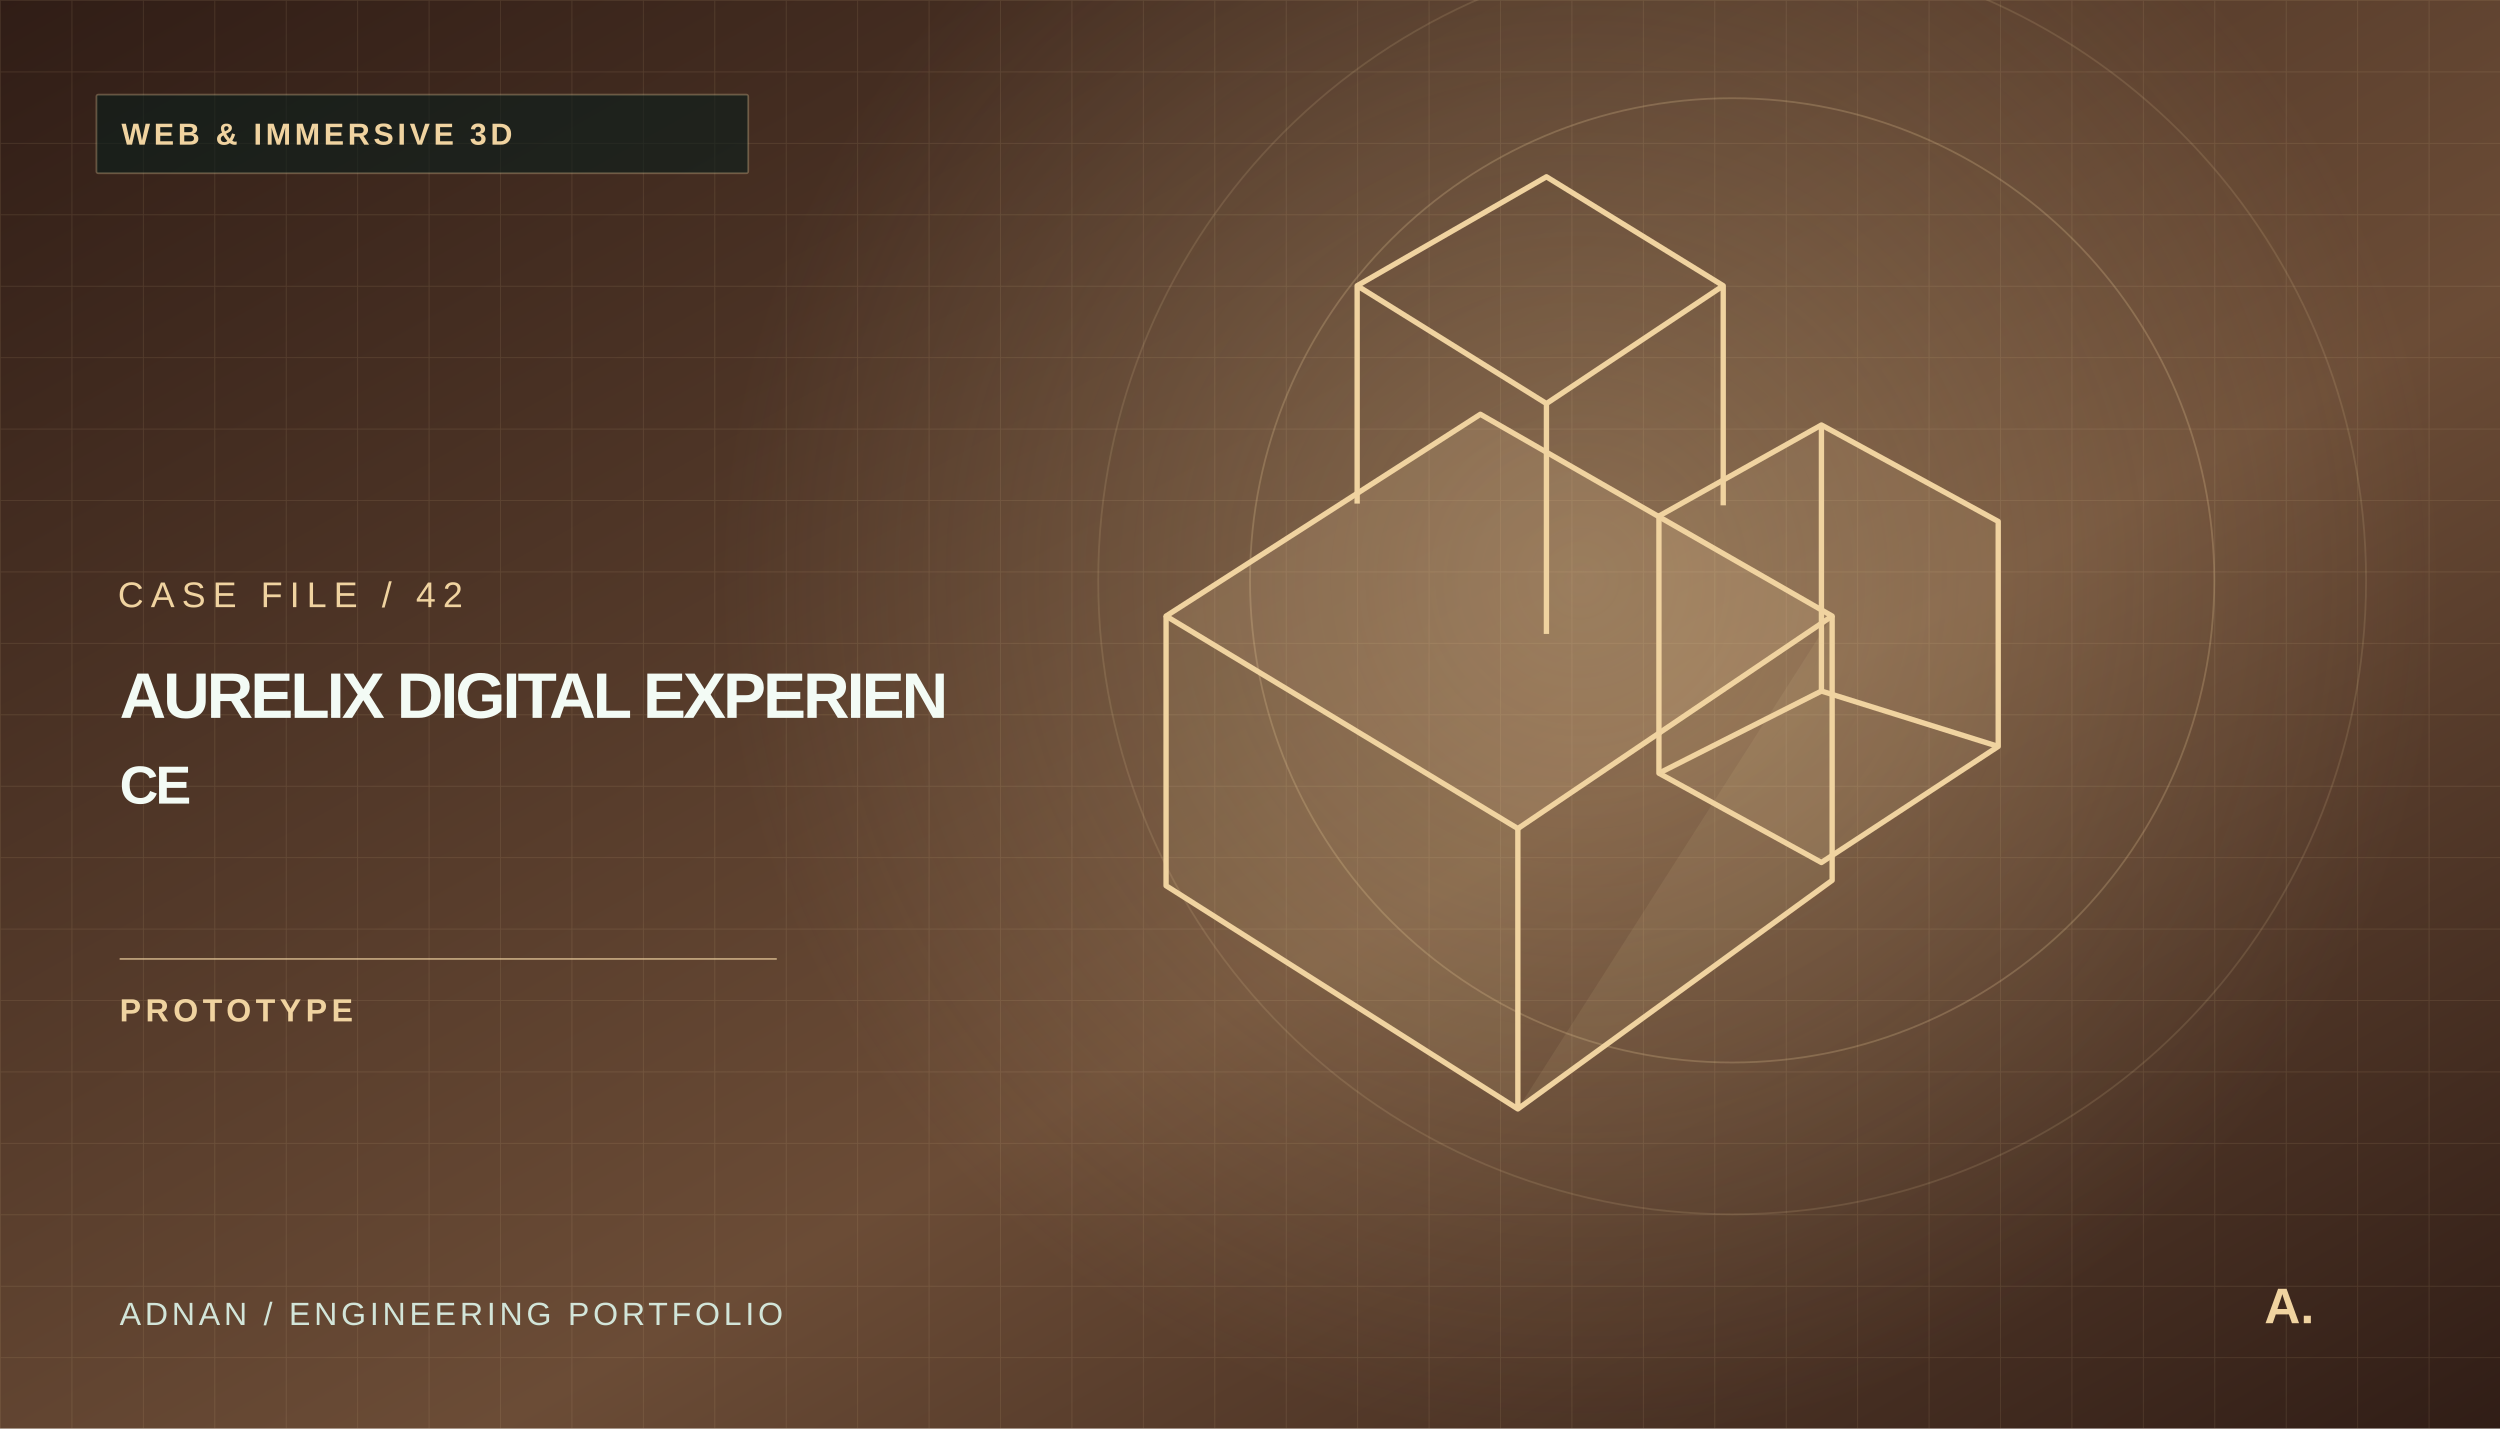
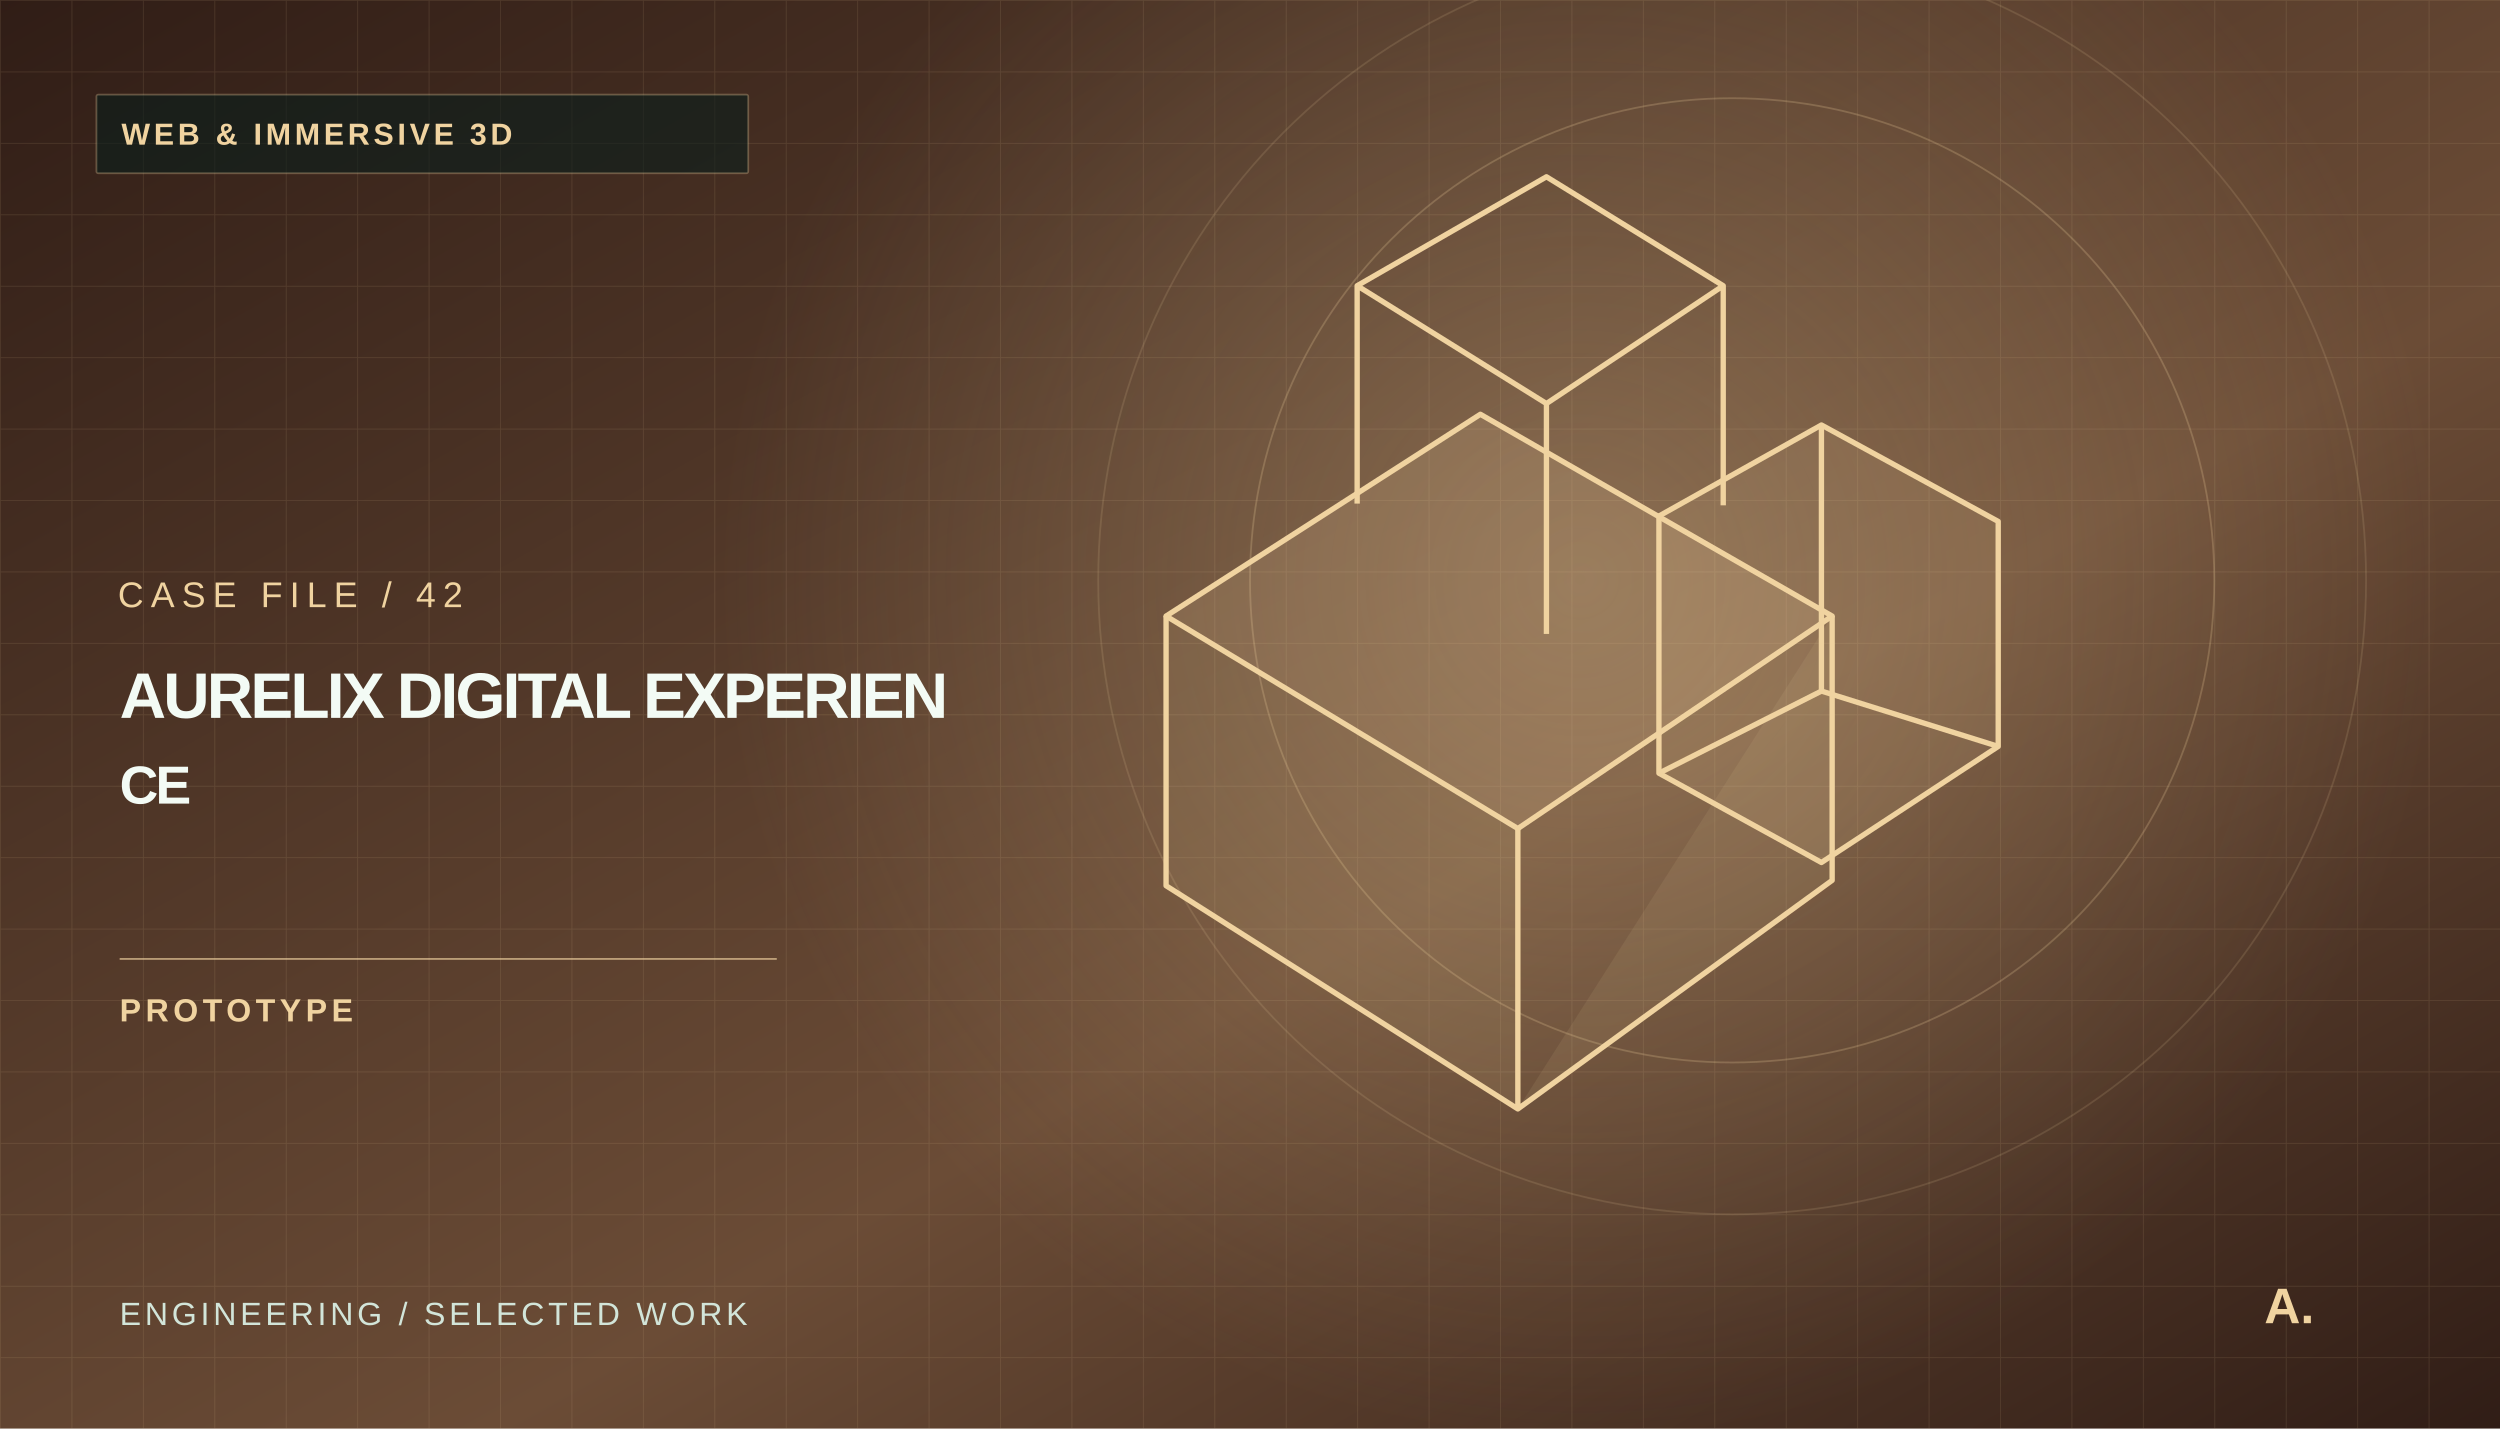
<svg xmlns="http://www.w3.org/2000/svg" width="1400" height="800" viewBox="0 0 1400 800" role="img" aria-label="Concept art for AURELIX Digital Experience">
  <defs>
    <linearGradient id="g" x1="0" x2="1" y1="0" y2="1">
      <stop stop-color="#301d16" />
      <stop offset=".6" stop-color="#6b4c36" />
      <stop offset="1" stop-color="#301d16" />
    </linearGradient>
    <radialGradient id="gl">
      <stop stop-color="#f0d3a0" stop-opacity=".29" />
      <stop offset="1" stop-color="#f0d3a0" stop-opacity="0" />
    </radialGradient>
    <pattern id="grid" width="40" height="40" patternUnits="userSpaceOnUse">
      <path d="M40 0H0V40" fill="none" stroke="#f0d3a0" stroke-opacity=".11" stroke-width="1" />
    </pattern>
    <filter id="blur">
      <feGaussianBlur stdDeviation="38" />
    </filter>
  </defs>
  <rect width="1400" height="800" fill="url(#g)" />
  <rect width="1400" height="800" fill="url(#grid)" />
  <circle cx="885" cy="325" r="480" fill="url(#gl)" />
  <circle cx="970" cy="325" r="270" stroke="#f0d3a0" stroke-opacity=".23" fill="none" />
  <circle cx="970" cy="325" r="355" stroke="#f0d3a0" stroke-opacity=".14" fill="none" />
  <g stroke="#f0d3a0" stroke-width="3" fill="none" stroke-linejoin="round">
    <path d="M653 345l176-113 197 113-176 119z" fill="#f0d3a0" fill-opacity=".15" />
    <path d="M653 345v151l197 125V464m176-119v148L850 621" fill="#f0d3a0" fill-opacity=".09" />
    <path d="M760 282V160l106-61 99 61v123m-205-123 106 66 99-66M866 226v129" />
    <path d="M929 289l91-51 99 54v126l-99 65-91-50z" fill="#f0d3a0" fill-opacity=".1" />
    <path d="M1020 239v148l-91 46m91-46 99 31" />
  </g>
  <rect x="54" y="53" width="365" height="44" rx="1" fill="#061c1a" fill-opacity=".58" stroke="#f0d3a0" stroke-opacity=".3" />
  <text x="68" y="81" font-family="Arial,sans-serif" font-size="17" font-weight="600" letter-spacing="2.1" fill="#f0d3a0">WEB &amp; IMMERSIVE 3D</text>
  <text x="66" y="340" font-family="Arial,sans-serif" font-size="20" letter-spacing="4" fill="#f0d3a0">CASE FILE / 42</text>
  <text x="67" y="402" font-family="Arial,sans-serif" font-size="36" font-weight="700" letter-spacing="-1.6" fill="#f3fbf5">AURELIX DIGITAL EXPERIEN</text>
  <text x="67" y="450" font-family="Arial,sans-serif" font-size="30" font-weight="700" letter-spacing="-1.6" fill="#f3fbf5">CE</text>
  <line x1="67" y1="537" x2="435" y2="537" stroke="#f0d3a0" stroke-opacity=".66" />
  <text x="67" y="572" font-family="Arial,sans-serif" font-size="18" font-weight="600" letter-spacing="2.5" fill="#f0d3a0">PROTOTYPE</text>
-   <text x="67" y="742" font-family="Arial,sans-serif" font-size="18" letter-spacing="2.1" fill="#d2e5d9">ADNAN / ENGINEERING PORTFOLIO</text>
+   <text x="67" y="742" font-family="Arial,sans-serif" font-size="18" letter-spacing="2.1" fill="#d2e5d9">ENGINEERING / SELECTED WORK</text>
  <text x="1296" y="741" font-family="Arial,sans-serif" font-size="28" font-weight="700" fill="#f0d3a0" text-anchor="end">A.</text>
</svg>
